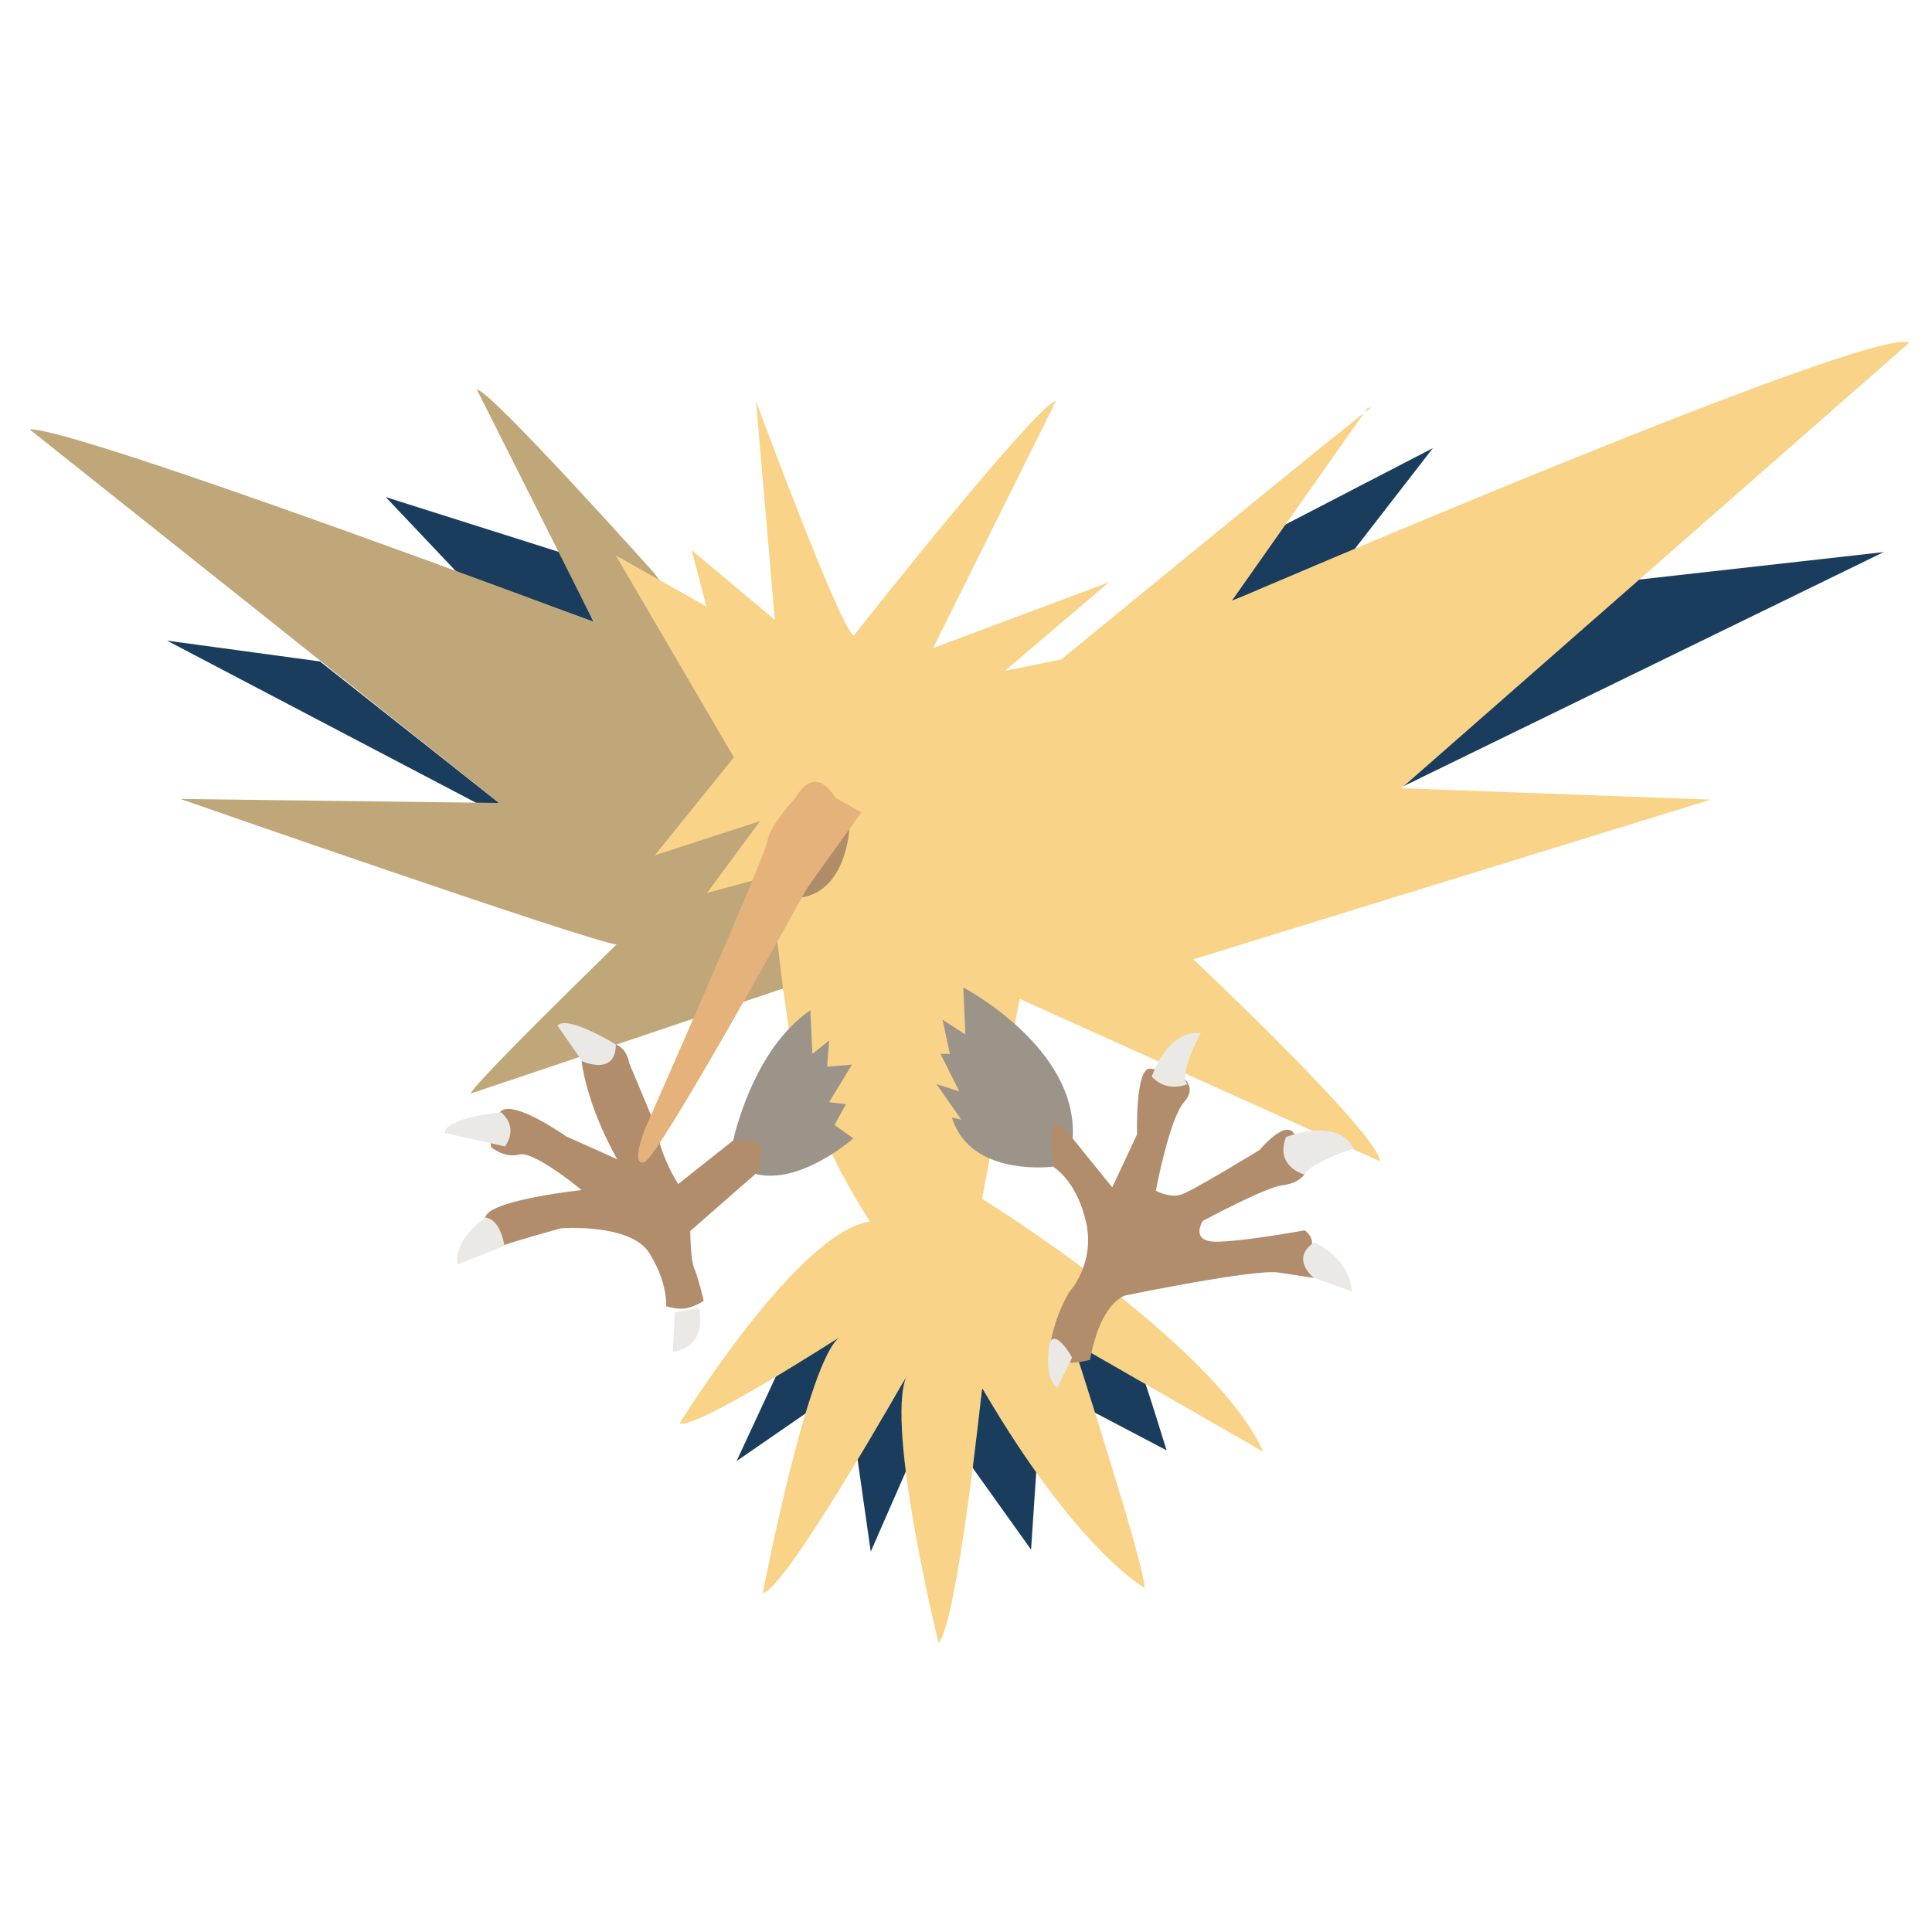
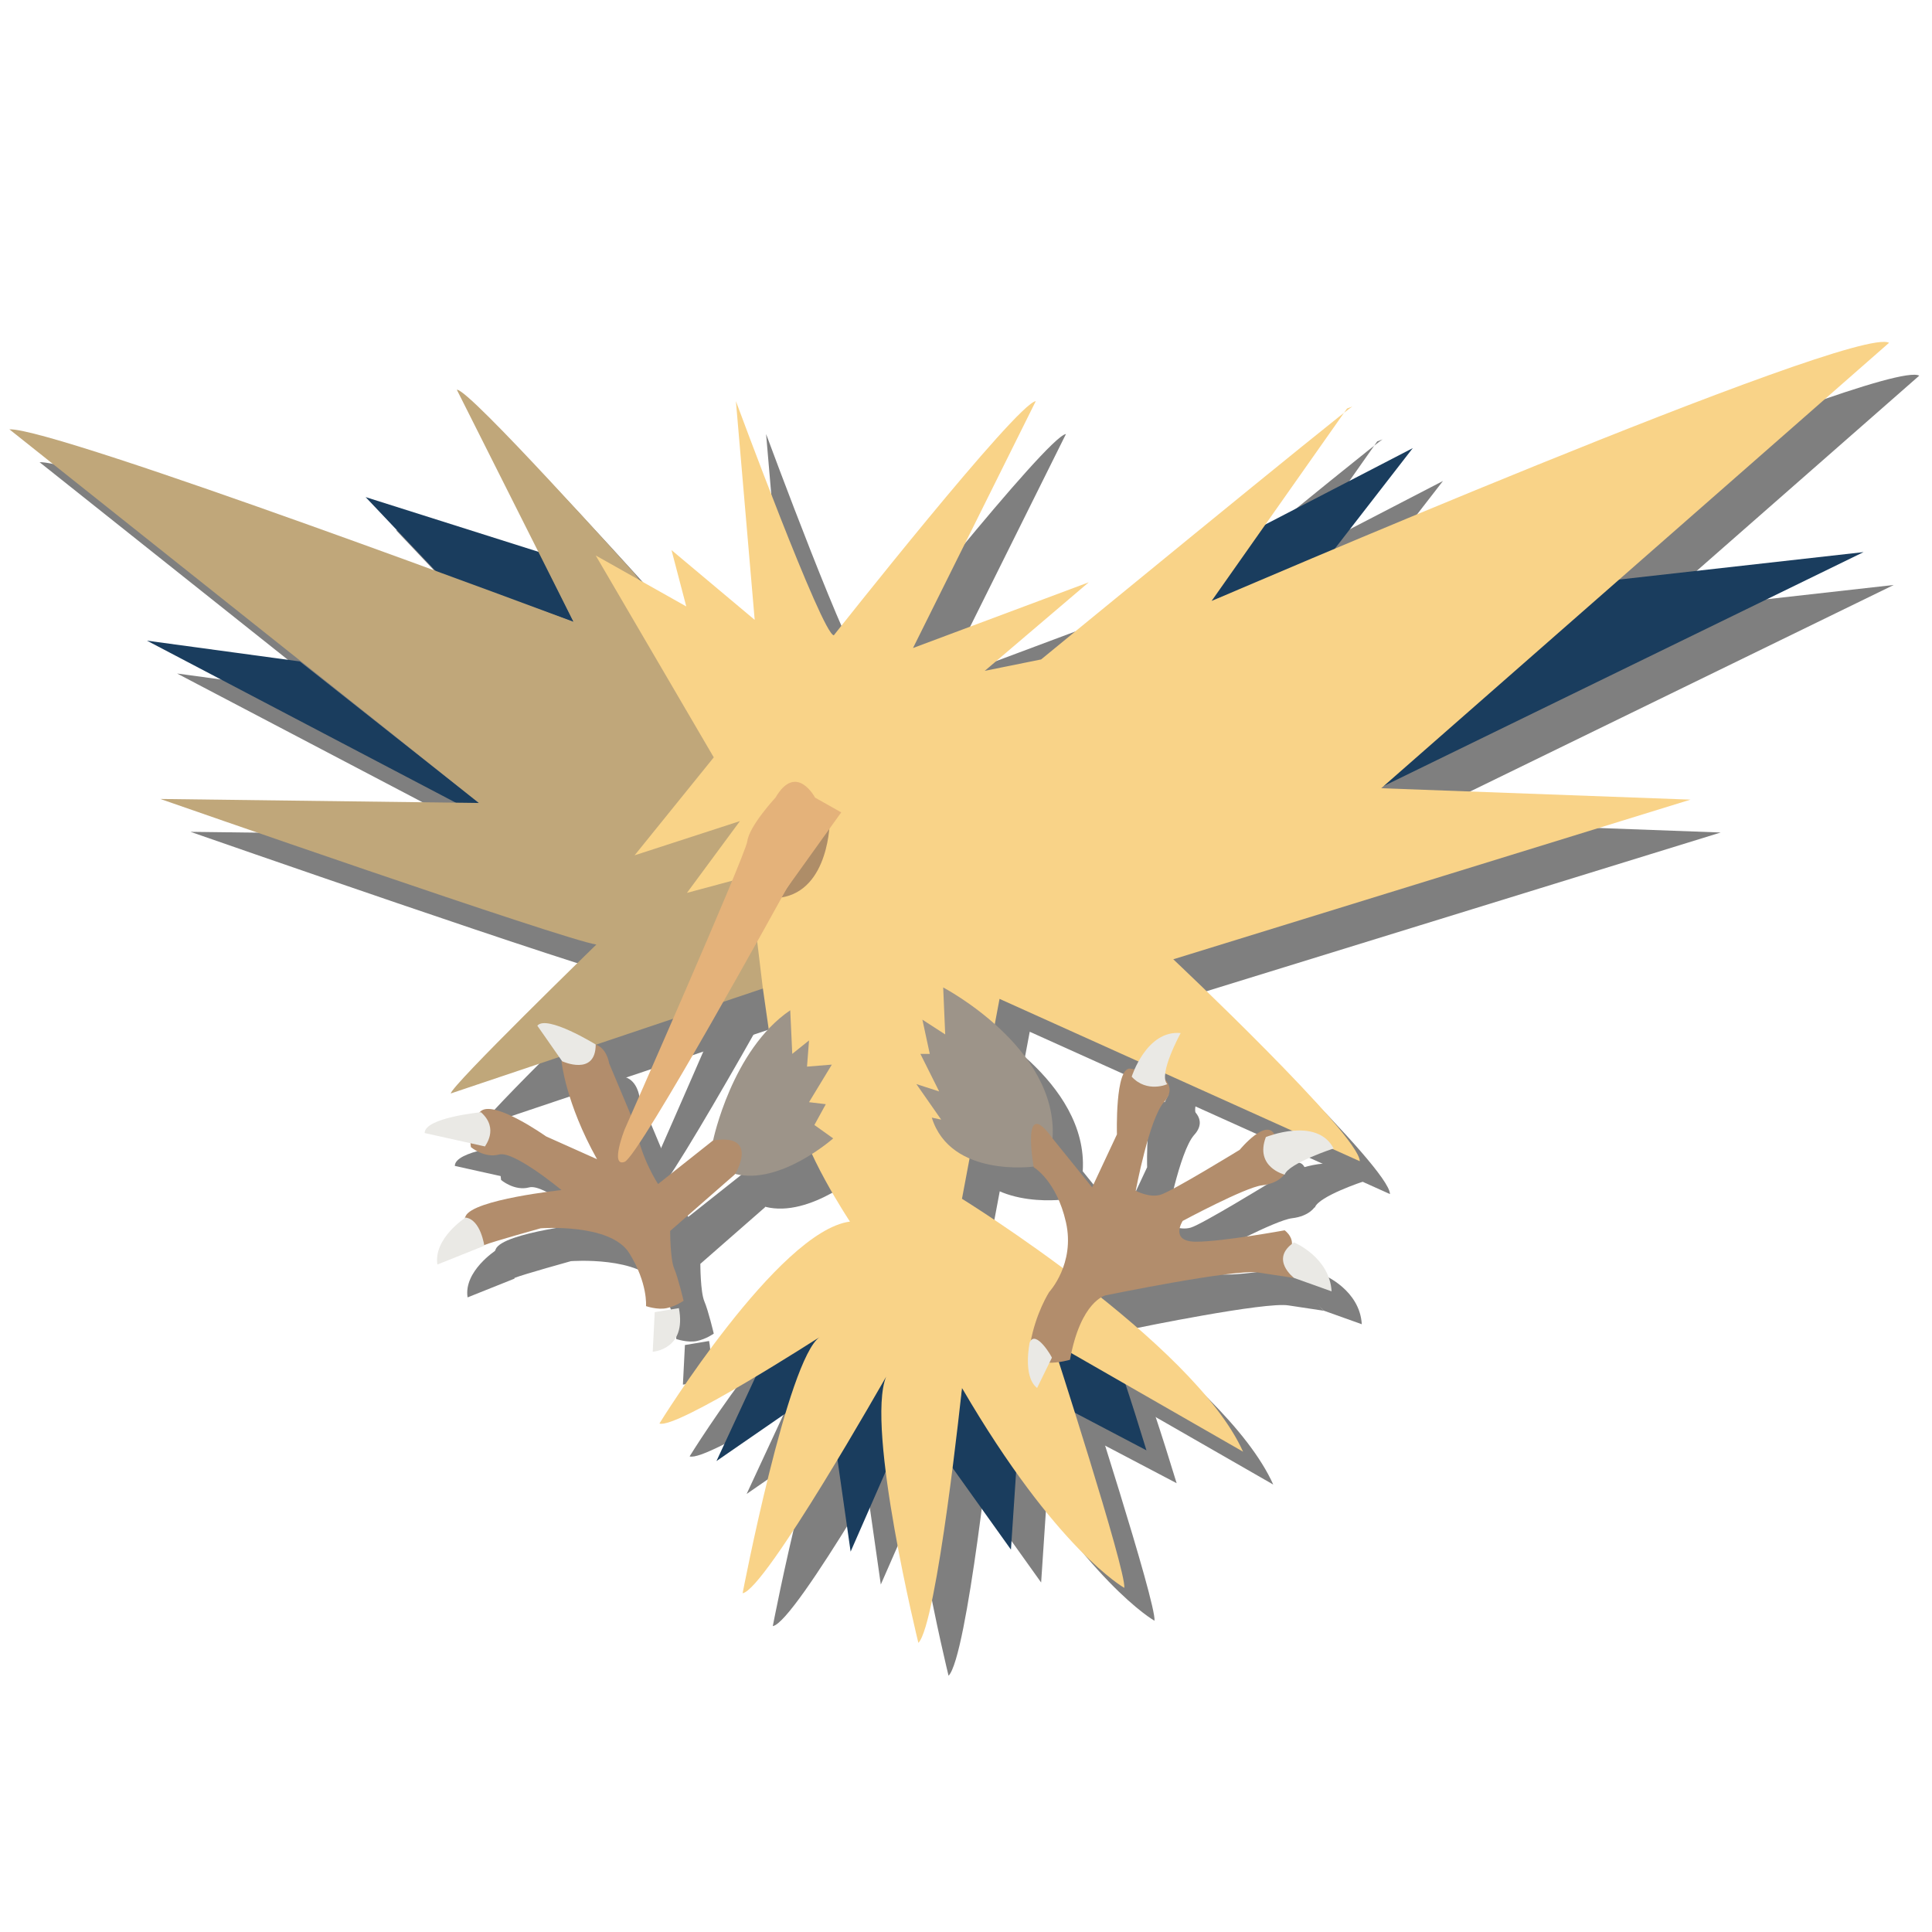
<svg xmlns="http://www.w3.org/2000/svg" version="1.1" id="Layer_1" x="0px" y="0px" viewBox="0 0 288 288" style="enable-background:new 0 0 288 288;" xml:space="preserve">
  <style type="text/css">
- 	.st0{fill:#1A3D5E;}
- 	.st1{fill:#C0A77A;}
- 	.st2{fill:#F9D388;}
- 	.st3{fill:#9D9489;}
- 	.st4{fill:#B28D6C;}
- 	.st5{fill:#AE8D68;}
- 	.st6{fill:#E4B27A;}
- 	.st7{fill:#EAE9E5;}
+ 	.st0{opacity:0.5;}
+ 	.st1{fill:#1A3D5E;}
+ 	.st2{fill:#C0A77A;}
+ 	.st3{fill:#F9D388;}
+ 	.st4{fill:#9D9489;}
+ 	.st5{fill:#B28D6C;}
+ 	.st6{fill:#AE8D68;}
+ 	.st7{fill:#E4B27A;}
+ 	.st8{fill:#EAE9E5;}
</style>
-   <polygon class="st0" points="116.3,203.8 109.8,217.8 121.1,210 125.3,199.3 " />
-   <polygon class="st0" points="127.8,217.3 129.8,231.3 135.1,219.2 135.1,205.2 " />
-   <polygon class="st0" points="144.7,218.4 153.7,231 154.6,217.5 146.4,206.9 " />
-   <path class="st0" d="M162.1,210l11.8,6.2c-1.1-3.6-2.2-7.1-3.4-10.7c-3.8-2.2-7.5-4.3-11.2-6.5L162.1,210z" />
-   <polygon class="st0" points="191.4,78.3 213.6,66.8 201.2,82.8 183.5,89.6 " />
-   <polygon class="st0" points="208.8,117.4 243.4,86.5 280.8,82.3 " />
-   <polygon class="st0" points="68.2,85.4 57.5,74.1 83.4,82.3 88.5,92.7 " />
-   <polygon class="st0" points="47.7,98.6 24.9,95.5 71.6,120 74.4,119.7 " />
-   <path class="st1" d="M97.5,85.4c0,0-24.7-27.6-26.4-27.3l17.4,34.6c0,0-77.3-29-84.1-28.7l70,55.7l-47.5-0.6c0,0,60.5,21.1,65,21.7  c0,0-21.7,21.1-21.7,22.2l46.7-15.7l-0.6-7.6l-2.8-17.2l-5.9-23.6L97.5,85.4z" />
-   <path class="st2" d="M158.2,98.3c0,0,45.6-37.4,46.4-37.7c0.8-0.3-0.8,0.3-0.8,0.3l-20.2,28.7c0,0,95.9-41.3,101-38.5l-75.7,66.4  l46.1,1.7L177.9,143c0,0,27.8,26.2,27.8,30.1L152,148.9l-5.6,29.8c0,0,34.6,21.4,41.9,37.7l-28.4-16.3c0,0,11,34,10.7,36.6  c0,0-10.1-5.6-24.2-29.8c0,0-3.7,35.2-6.5,38c0,0-7.9-32.1-4.8-39.7c0,0-18,31.8-21.4,32.3c0,0,6.7-34.9,11.5-38.2  c0,0-21.4,13.8-23.9,12.9c0,0,17.7-28.7,28.4-30.1c0,0-7.3-11-7.9-16.9c-0.6-5.9-3.7-8.2-3.7-8.2l-1.4-9.8l-2-16.6l-9.3,2.5  l7.9-10.7l-15.7,5.1l11.8-14.6L91.8,82.8l13.5,7.6l-2.2-8.4l12.4,10.4l-2.8-32.6c0,0,12.9,34.9,14.6,34.9c0,0,27.3-34.6,30.1-34.9  l-18.3,36.8l26.2-9.8L149.8,100L158.2,98.3z" />
-   <path class="st3" d="M143.6,147.2c0,0,17.2,9,16.3,22.5c-0.8,0.3-1.7,0.6-1.7,1.1c0,0.2,0.2,0.3,0.3,0.6c0.2,0.4,0,1.2-1.4,2.5  c0,0-12.4,1.7-15.2-7.3l1.4,0.3l-3.7-5.3l3.4,1.1l-2.8-5.6h1.4l-1.1-5.1l3.4,2.2L143.6,147.2z" />
-   <path class="st3" d="M109.3,170c0,0,2.8-13.5,11.5-19.4l0.3,6.5l2.5-2l-0.3,3.9l3.7-0.3l-3.4,5.6l2.5,0.3l-1.7,3.1l2.8,2  c0,0-7.9,7-14.6,5.3C111.5,173.4,110.4,171.7,109.3,170z" />
-   <path class="st4" d="M109.3,170l-8.2,6.5c0,0-2.5-3.7-3.4-8.7l-3.9-9.3c0,0-0.3-2.2-2-2.8c-1.7-0.6-5.1,2.5-5.1,2.5  s0.6,6.2,5.3,14.6l-7.6-3.4c0,0-7.9-5.6-9.8-3.7c-2,2-1.4,5.3-1.4,5.3s2,1.7,4.2,1.1c2.2-0.6,9.3,5.3,9.3,5.3s-13.2,1.4-14.3,3.9  c-1.1,2.5,0.8,3.7,0.8,3.7s0.8,1.1,2,0.6s8.4-2.5,8.4-2.5s10.4-0.8,13.2,3.7c2.8,4.5,2.5,7.9,2.5,7.9s1.7,0.6,3.1,0.3  c1.4-0.3,2.5-1.1,2.5-1.1s-0.8-3.4-1.4-4.8c-0.6-1.4-0.6-5.6-0.6-5.6l9.6-8.4C112.6,175.1,116.3,168.9,109.3,170z" />
-   <path class="st4" d="M159.9,169.7l5.9,7.3l3.7-7.9c0,0-0.3-10.1,2-9.8c2.2,0.3,4.2,0.8,4.2,0.8s3.1,1.7,0.8,4.2  c-2.2,2.5-4.2,13.2-4.2,13.2s2,1.1,3.7,0.6s11.8-6.7,11.8-6.7s4.2-5.1,5.3-2c1.1,3.1,1.4,5.6,1.4,5.6s-0.8,1.4-3.4,1.7  c-2.5,0.3-11.8,5.3-11.8,5.3s-2,3.1,2,3.1c3.9,0,13.2-1.7,13.2-1.7s2,1.4,0.6,3.4c-1.4,2,0.8,3.7,0.8,3.7s-2-0.3-5.3-0.8  c-3.4-0.6-22.8,3.4-22.8,3.4s-3.7,0.8-5.3,9.6c0,0-6.7,2-5.9-2.5c0.8-4.5,2.8-7.6,2.8-7.6s3.9-4.2,2.5-10.4s-4.8-8.2-4.8-8.2  S155.1,163,159.9,169.7z" />
-   <path class="st5" d="M126.7,122.3c0,0,0,10.4-7.3,11.5L126.7,122.3z" />
-   <path class="st6" d="M128.4,121.1l-3.9-2.2c0,0-2.8-5.3-5.9,0c0,0-3.9,4.2-4.2,6.5c-0.3,2.2-18.3,43-18.3,43s-2.2,5.6,0,4.8  c2.2-0.8,24.2-40.8,24.2-40.8L128.4,121.1z" />
-   <path class="st7" d="M91.8,155.7c0,0-7.3-4.5-8.7-2.8l3.7,5.3C86.8,158.2,91.8,160.5,91.8,155.7z" />
-   <path class="st7" d="M74.7,165.8c0,0-8.4,0.8-8.4,3.1l9,2C75.2,170.9,77.5,168.3,74.7,165.8z" />
-   <path class="st7" d="M72.4,181.5c0,0-4.8,3.1-4.2,7l7-2.8C75.2,185.8,74.7,181.8,72.4,181.5z" />
-   <path class="st7" d="M100.6,195.6l-0.3,5.9c0,0,5.1-0.3,3.9-6.5L100.6,195.6z" />
-   <path class="st7" d="M156.5,200.1c0,0-1.1,5.1,1.1,6.8l2.2-4.5C159.9,202.4,157.4,198.1,156.5,200.1z" />
-   <path class="st7" d="M171.7,160.5c0,0,2.2-7,7.3-6.5c0,0-3.4,6.2-2,7.6C177.1,161.6,174,163,171.7,160.5z" />
-   <path class="st7" d="M191.7,169.5c0,0,7.6-3.1,10.1,1.7c0,0-6.7,2.2-7.3,3.9C194.5,175.1,190,174,191.7,169.5z" />
-   <path class="st7" d="M195.9,185.2c0,0,5.3,2.2,5.6,7.3l-5.6-2C195.9,190.5,192.2,187.7,195.9,185.2z" />
+   <g class="st0">
+     <polygon points="117.8,208.7 111.3,222.7 122.6,214.9 126.8,204.2  " />
+     <polygon points="129.3,222.2 131.3,236.2 136.6,224.1 136.6,210.1  " />
+     <polygon points="146.2,223.3 155.2,235.9 156.1,222.4 147.9,211.8  " />
+     <path d="M163.6,214.9l11.8,6.2c-1.1-3.6-2.2-7.1-3.4-10.7c-3.8-2.2-7.5-4.3-11.2-6.5L163.6,214.9z" />
+     <polygon points="192.9,83.2 215.1,71.7 202.7,87.7 185,94.5  " />
+     <polygon points="210.3,122.3 244.9,91.4 282.3,87.2  " />
+     <polygon points="69.7,90.3 59,79 84.9,87.2 90,97.6  " />
+     <polygon points="49.2,103.5 26.4,100.4 73.1,124.9 75.9,124.6  " />
+     <path d="M99,90.3c0,0-24.7-27.6-26.4-27.3L90,97.6c0,0-77.3-29-84.1-28.7l70,55.7L28.4,124c0,0,60.5,21.1,65,21.7   c0,0-21.7,21.1-21.7,22.2l46.7-15.7l-0.6-7.6l-2.8-17.2l-5.9-23.6L99,90.3z" />
+     <path d="M159.7,103.2c0,0,45.6-37.4,46.4-37.7c0.8-0.3-0.8,0.3-0.8,0.3l-20.2,28.7c0,0,95.9-41.3,101-38.5l-75.7,66.4l46.1,1.7   l-77.1,23.8c0,0,27.8,26.2,27.8,30.1l-53.7-24.2l-5.6,29.8c0,0,34.6,21.4,41.9,37.7L161.4,205c0,0,11,34,10.7,36.6   c0,0-10.1-5.6-24.2-29.8c0,0-3.7,35.2-6.5,38c0,0-7.9-32.1-4.8-39.7c0,0-18,31.8-21.4,32.3c0,0,6.7-34.9,11.5-38.2   c0,0-21.4,13.8-23.9,12.9c0,0,17.7-28.7,28.4-30.1c0,0-7.3-11-7.9-16.9c-0.6-5.9-3.7-8.2-3.7-8.2l-1.4-9.8l-2-16.6l-9.3,2.5   l7.9-10.7l-15.7,5.1l11.8-14.6L93.3,87.7l13.5,7.6l-2.2-8.4L117,97.3l-2.8-32.6c0,0,12.9,34.9,14.6,34.9c0,0,27.3-34.6,30.1-34.9   l-18.3,36.8l26.2-9.8l-15.5,13.2L159.7,103.2z" />
+     <path d="M145.1,152.1c0,0,17.2,9,16.3,22.5c-0.8,0.3-1.7,0.6-1.7,1.1c0,0.2,0.2,0.3,0.3,0.6c0.2,0.4,0,1.2-1.4,2.5   c0,0-12.4,1.7-15.2-7.3l1.4,0.3l-3.7-5.3l3.4,1.1l-2.8-5.6h1.4l-1.1-5.1l3.4,2.2L145.1,152.1z" />
+     <path d="M110.8,174.9c0,0,2.8-13.5,11.5-19.4l0.3,6.5l2.5-2l-0.3,3.9l3.7-0.3l-3.4,5.6l2.5,0.3l-1.7,3.1l2.8,2c0,0-7.9,7-14.6,5.3   C113,178.3,111.9,176.6,110.8,174.9z" />
+     <path d="M110.8,174.9l-8.2,6.5c0,0-2.5-3.7-3.4-8.7l-3.9-9.3c0,0-0.3-2.2-2-2.8s-5.1,2.5-5.1,2.5s0.6,6.2,5.3,14.6l-7.6-3.4   c0,0-7.9-5.6-9.8-3.7c-2,2-1.4,5.3-1.4,5.3s2,1.7,4.2,1.1c2.2-0.6,9.3,5.3,9.3,5.3s-13.2,1.4-14.3,3.9c-1.1,2.5,0.8,3.7,0.8,3.7   s0.8,1.1,2,0.6s8.4-2.5,8.4-2.5s10.4-0.8,13.2,3.7s2.5,7.9,2.5,7.9s1.7,0.6,3.1,0.3c1.4-0.3,2.5-1.1,2.5-1.1s-0.8-3.4-1.4-4.8   c-0.6-1.4-0.6-5.6-0.6-5.6l9.6-8.4C114.1,180,117.8,173.8,110.8,174.9z" />
+     <path d="M161.4,174.6l5.9,7.3l3.7-7.9c0,0-0.3-10.1,2-9.8c2.2,0.3,4.2,0.8,4.2,0.8s3.1,1.7,0.8,4.2c-2.2,2.5-4.2,13.2-4.2,13.2   s2,1.1,3.7,0.6s11.8-6.7,11.8-6.7s4.2-5.1,5.3-2s1.4,5.6,1.4,5.6s-0.8,1.4-3.4,1.7c-2.5,0.3-11.8,5.3-11.8,5.3s-2,3.1,2,3.1   c3.9,0,13.2-1.7,13.2-1.7s2,1.4,0.6,3.4s0.8,3.7,0.8,3.7s-2-0.3-5.3-0.8c-3.4-0.6-22.8,3.4-22.8,3.4s-3.7,0.8-5.3,9.6   c0,0-6.7,2-5.9-2.5s2.8-7.6,2.8-7.6s3.9-4.2,2.5-10.4s-4.8-8.2-4.8-8.2S156.6,167.9,161.4,174.6z" />
+     <path d="M128.2,127.2c0,0,0,10.4-7.3,11.5L128.2,127.2z" />
+     <path d="M129.9,126l-3.9-2.2c0,0-2.8-5.3-5.9,0c0,0-3.9,4.2-4.2,6.5c-0.3,2.2-18.3,43-18.3,43s-2.2,5.6,0,4.8s24.2-40.8,24.2-40.8   L129.9,126z" />
+     <path d="M93.3,160.6c0,0-7.3-4.5-8.7-2.8l3.7,5.3C88.3,163.1,93.3,165.4,93.3,160.6z" />
+     <path d="M76.2,170.7c0,0-8.4,0.8-8.4,3.1l9,2C76.7,175.8,79,173.2,76.2,170.7z" />
+     <path d="M73.9,186.4c0,0-4.8,3.1-4.2,7l7-2.8C76.7,190.7,76.2,186.7,73.9,186.4z" />
+     <path d="M102.1,200.5l-0.3,5.9c0,0,5.1-0.3,3.9-6.5L102.1,200.5z" />
+     <path d="M158,205c0,0-1.1,5.1,1.1,6.8l2.2-4.5C161.4,207.3,158.9,203,158,205z" />
+     <path d="M173.2,165.4c0,0,2.2-7,7.3-6.5c0,0-3.4,6.2-2,7.6C178.6,166.5,175.5,167.9,173.2,165.4z" />
+     <path d="M193.2,174.4c0,0,7.6-3.1,10.1,1.7c0,0-6.7,2.2-7.3,3.9C196,180,191.5,178.9,193.2,174.4z" />
+     <path d="M197.4,190.1c0,0,5.3,2.2,5.6,7.3l-5.6-2C197.4,195.4,193.7,192.6,197.4,190.1z" />
+   </g>
+   <g>
+     <polygon class="st1" points="113.3,203.8 106.8,217.8 118.1,210 122.3,199.3  " />
+     <polygon class="st1" points="124.8,217.3 126.8,231.3 132.1,219.2 132.1,205.2  " />
+     <polygon class="st1" points="141.7,218.4 150.7,231 151.6,217.5 143.4,206.9  " />
+     <path class="st1" d="M159.1,210l11.8,6.2c-1.1-3.6-2.2-7.1-3.4-10.7c-3.8-2.2-7.5-4.3-11.2-6.5L159.1,210z" />
+     <polygon class="st1" points="188.4,78.3 210.6,66.8 198.2,82.8 180.5,89.6  " />
+     <polygon class="st1" points="205.8,117.4 240.4,86.5 277.8,82.3  " />
+     <polygon class="st1" points="65.2,85.4 54.5,74.1 80.4,82.3 85.5,92.7  " />
+     <polygon class="st1" points="44.7,98.6 21.9,95.5 68.6,120 71.4,119.7  " />
+     <path class="st2" d="M94.5,85.4c0,0-24.7-27.6-26.4-27.3l17.4,34.6c0,0-77.3-29-84.1-28.7l70,55.7l-47.5-0.6c0,0,60.5,21.1,65,21.7   c0,0-21.7,21.1-21.7,22.2l46.7-15.7l-0.6-7.6l-2.8-17.2l-5.9-23.6L94.5,85.4z" />
+     <path class="st3" d="M155.2,98.3c0,0,45.6-37.4,46.4-37.7c0.8-0.3-0.8,0.3-0.8,0.3l-20.2,28.7c0,0,95.9-41.3,101-38.5l-75.7,66.4   l46.1,1.7L174.9,143c0,0,27.8,26.2,27.8,30.1L149,148.9l-5.6,29.8c0,0,34.6,21.4,41.9,37.7l-28.4-16.3c0,0,11,34,10.7,36.6   c0,0-10.1-5.6-24.2-29.8c0,0-3.7,35.2-6.5,38c0,0-7.9-32.1-4.8-39.7c0,0-18,31.8-21.4,32.3c0,0,6.7-34.9,11.5-38.2   c0,0-21.4,13.8-23.9,12.9c0,0,17.7-28.7,28.4-30.1c0,0-7.3-11-7.9-16.9s-3.7-8.2-3.7-8.2l-1.4-9.8l-2-16.6l-9.3,2.5l7.9-10.7   l-15.7,5.1l11.8-14.6L88.8,82.8l13.5,7.6l-2.2-8.4l12.4,10.4l-2.8-32.6c0,0,12.9,34.9,14.6,34.9c0,0,27.3-34.6,30.1-34.9   l-18.3,36.8l26.2-9.8L146.8,100L155.2,98.3z" />
+     <path class="st4" d="M140.6,147.2c0,0,17.2,9,16.3,22.5c-0.8,0.3-1.7,0.6-1.7,1.1c0,0.2,0.2,0.3,0.3,0.6c0.2,0.4,0,1.2-1.4,2.5   c0,0-12.4,1.7-15.2-7.3l1.4,0.3l-3.7-5.3l3.4,1.1l-2.8-5.6h1.4l-1.1-5.1l3.4,2.2L140.6,147.2z" />
+     <path class="st4" d="M106.3,170c0,0,2.8-13.5,11.5-19.4l0.3,6.5l2.5-2l-0.3,3.9l3.7-0.3l-3.4,5.6l2.5,0.3l-1.7,3.1l2.8,2   c0,0-7.9,7-14.6,5.3C108.5,173.4,107.4,171.7,106.3,170z" />
+     <path class="st5" d="M106.3,170l-8.2,6.5c0,0-2.5-3.7-3.4-8.7l-3.9-9.3c0,0-0.3-2.2-2-2.8s-5.1,2.5-5.1,2.5s0.6,6.2,5.3,14.6   l-7.6-3.4c0,0-7.9-5.6-9.8-3.7c-2,2-1.4,5.3-1.4,5.3s2,1.7,4.2,1.1c2.2-0.6,9.3,5.3,9.3,5.3s-13.2,1.4-14.3,3.9   c-1.1,2.5,0.8,3.7,0.8,3.7s0.8,1.1,2,0.6s8.4-2.5,8.4-2.5s10.4-0.8,13.2,3.7c2.8,4.5,2.5,7.9,2.5,7.9s1.7,0.6,3.1,0.3   s2.5-1.1,2.5-1.1s-0.8-3.4-1.4-4.8c-0.6-1.4-0.6-5.6-0.6-5.6l9.6-8.4C109.6,175.1,113.3,168.9,106.3,170z" />
+     <path class="st5" d="M156.9,169.7l5.9,7.3l3.7-7.9c0,0-0.3-10.1,2-9.8c2.2,0.3,4.2,0.8,4.2,0.8s3.1,1.7,0.8,4.2   c-2.2,2.5-4.2,13.2-4.2,13.2s2,1.1,3.7,0.6s11.8-6.7,11.8-6.7s4.2-5.1,5.3-2s1.4,5.6,1.4,5.6s-0.8,1.4-3.4,1.7   c-2.5,0.3-11.8,5.3-11.8,5.3s-2,3.1,2,3.1c3.9,0,13.2-1.7,13.2-1.7s2,1.4,0.6,3.4s0.8,3.7,0.8,3.7s-2-0.3-5.3-0.8   c-3.4-0.6-22.8,3.4-22.8,3.4s-3.7,0.8-5.3,9.6c0,0-6.7,2-5.9-2.5s2.8-7.6,2.8-7.6s3.9-4.2,2.5-10.4s-4.8-8.2-4.8-8.2   S152.1,163,156.9,169.7z" />
+     <path class="st6" d="M123.7,122.3c0,0,0,10.4-7.3,11.5L123.7,122.3z" />
+     <path class="st7" d="M125.4,121.1l-3.9-2.2c0,0-2.8-5.3-5.9,0c0,0-3.9,4.2-4.2,6.5c-0.3,2.2-18.3,43-18.3,43s-2.2,5.6,0,4.8   s24.2-40.8,24.2-40.8L125.4,121.1z" />
+     <path class="st8" d="M88.8,155.7c0,0-7.3-4.5-8.7-2.8l3.7,5.3C83.8,158.2,88.8,160.5,88.8,155.7z" />
+     <path class="st8" d="M71.7,165.8c0,0-8.4,0.8-8.4,3.1l9,2C72.2,170.9,74.5,168.3,71.7,165.8z" />
+     <path class="st8" d="M69.4,181.5c0,0-4.8,3.1-4.2,7l7-2.8C72.2,185.8,71.7,181.8,69.4,181.5z" />
+     <path class="st8" d="M97.6,195.6l-0.3,5.9c0,0,5.1-0.3,3.9-6.5L97.6,195.6z" />
+     <path class="st8" d="M153.5,200.1c0,0-1.1,5.1,1.1,6.8l2.2-4.5C156.9,202.4,154.4,198.1,153.5,200.1z" />
+     <path class="st8" d="M168.7,160.5c0,0,2.2-7,7.3-6.5c0,0-3.4,6.2-2,7.6C174.1,161.6,171,163,168.7,160.5z" />
+     <path class="st8" d="M188.7,169.5c0,0,7.6-3.1,10.1,1.7c0,0-6.7,2.2-7.3,3.9C191.5,175.1,187,174,188.7,169.5z" />
+     <path class="st8" d="M192.9,185.2c0,0,5.3,2.2,5.6,7.3l-5.6-2C192.9,190.5,189.2,187.7,192.9,185.2z" />
+   </g>
</svg>
